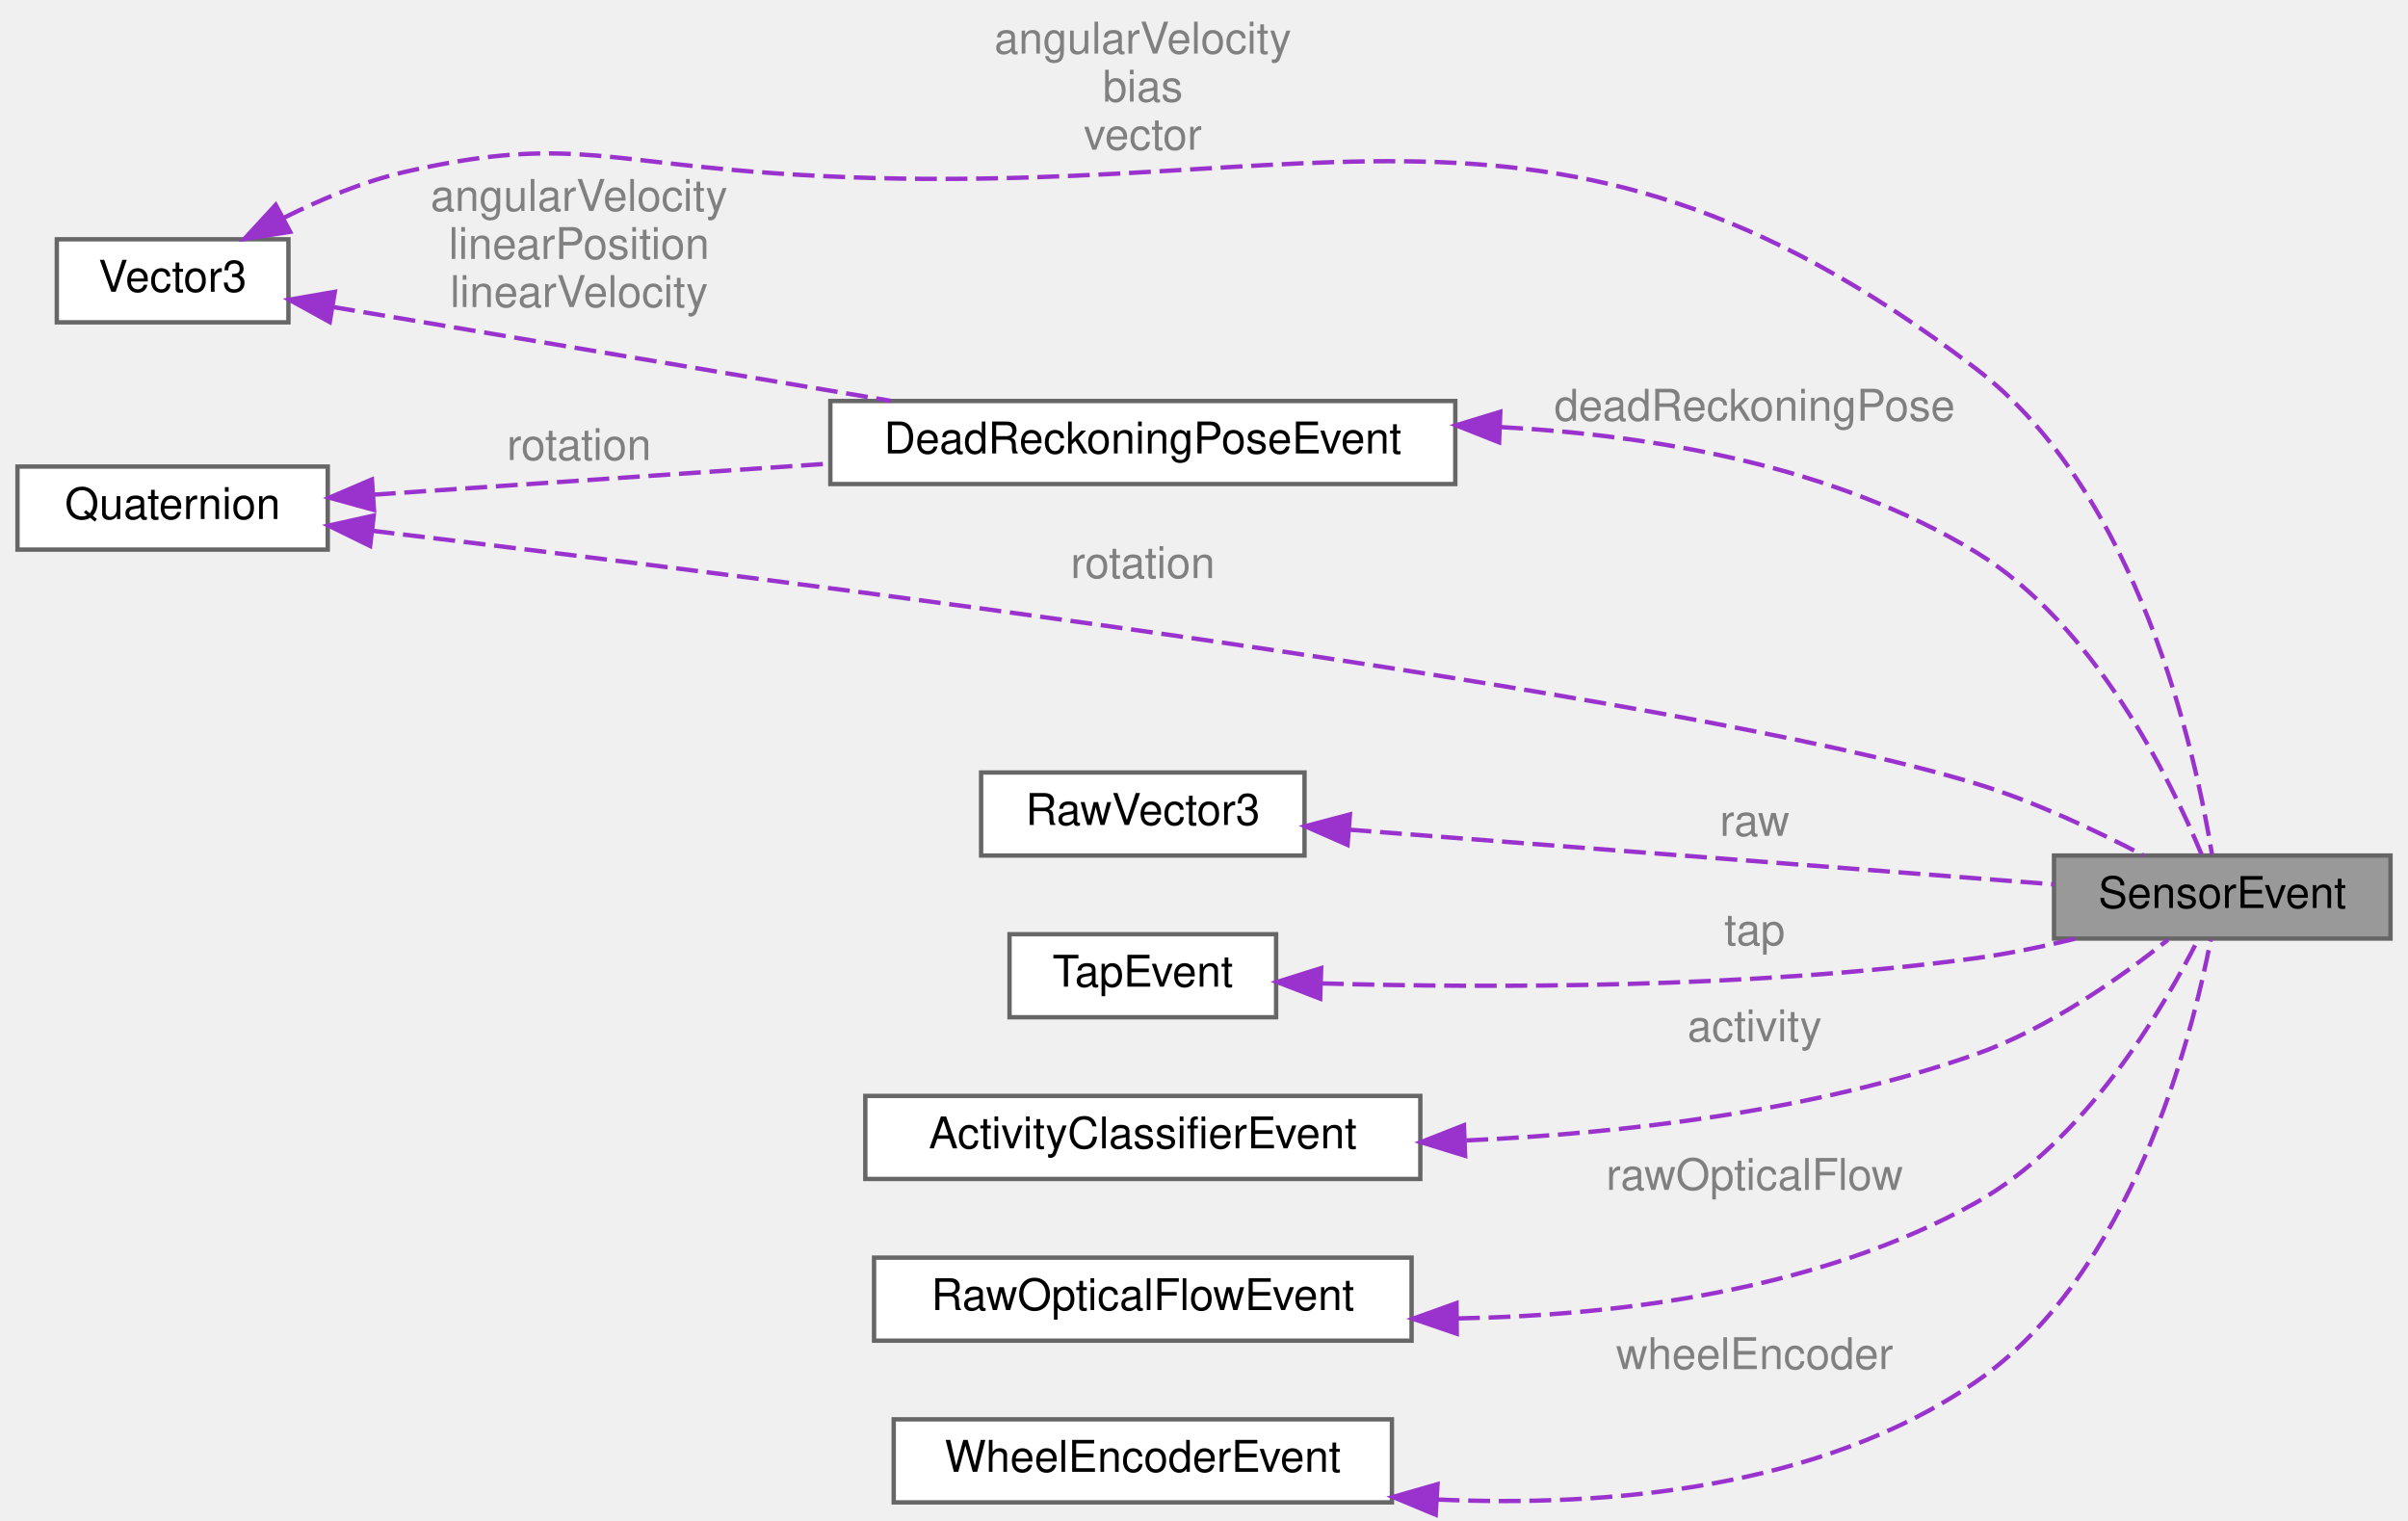
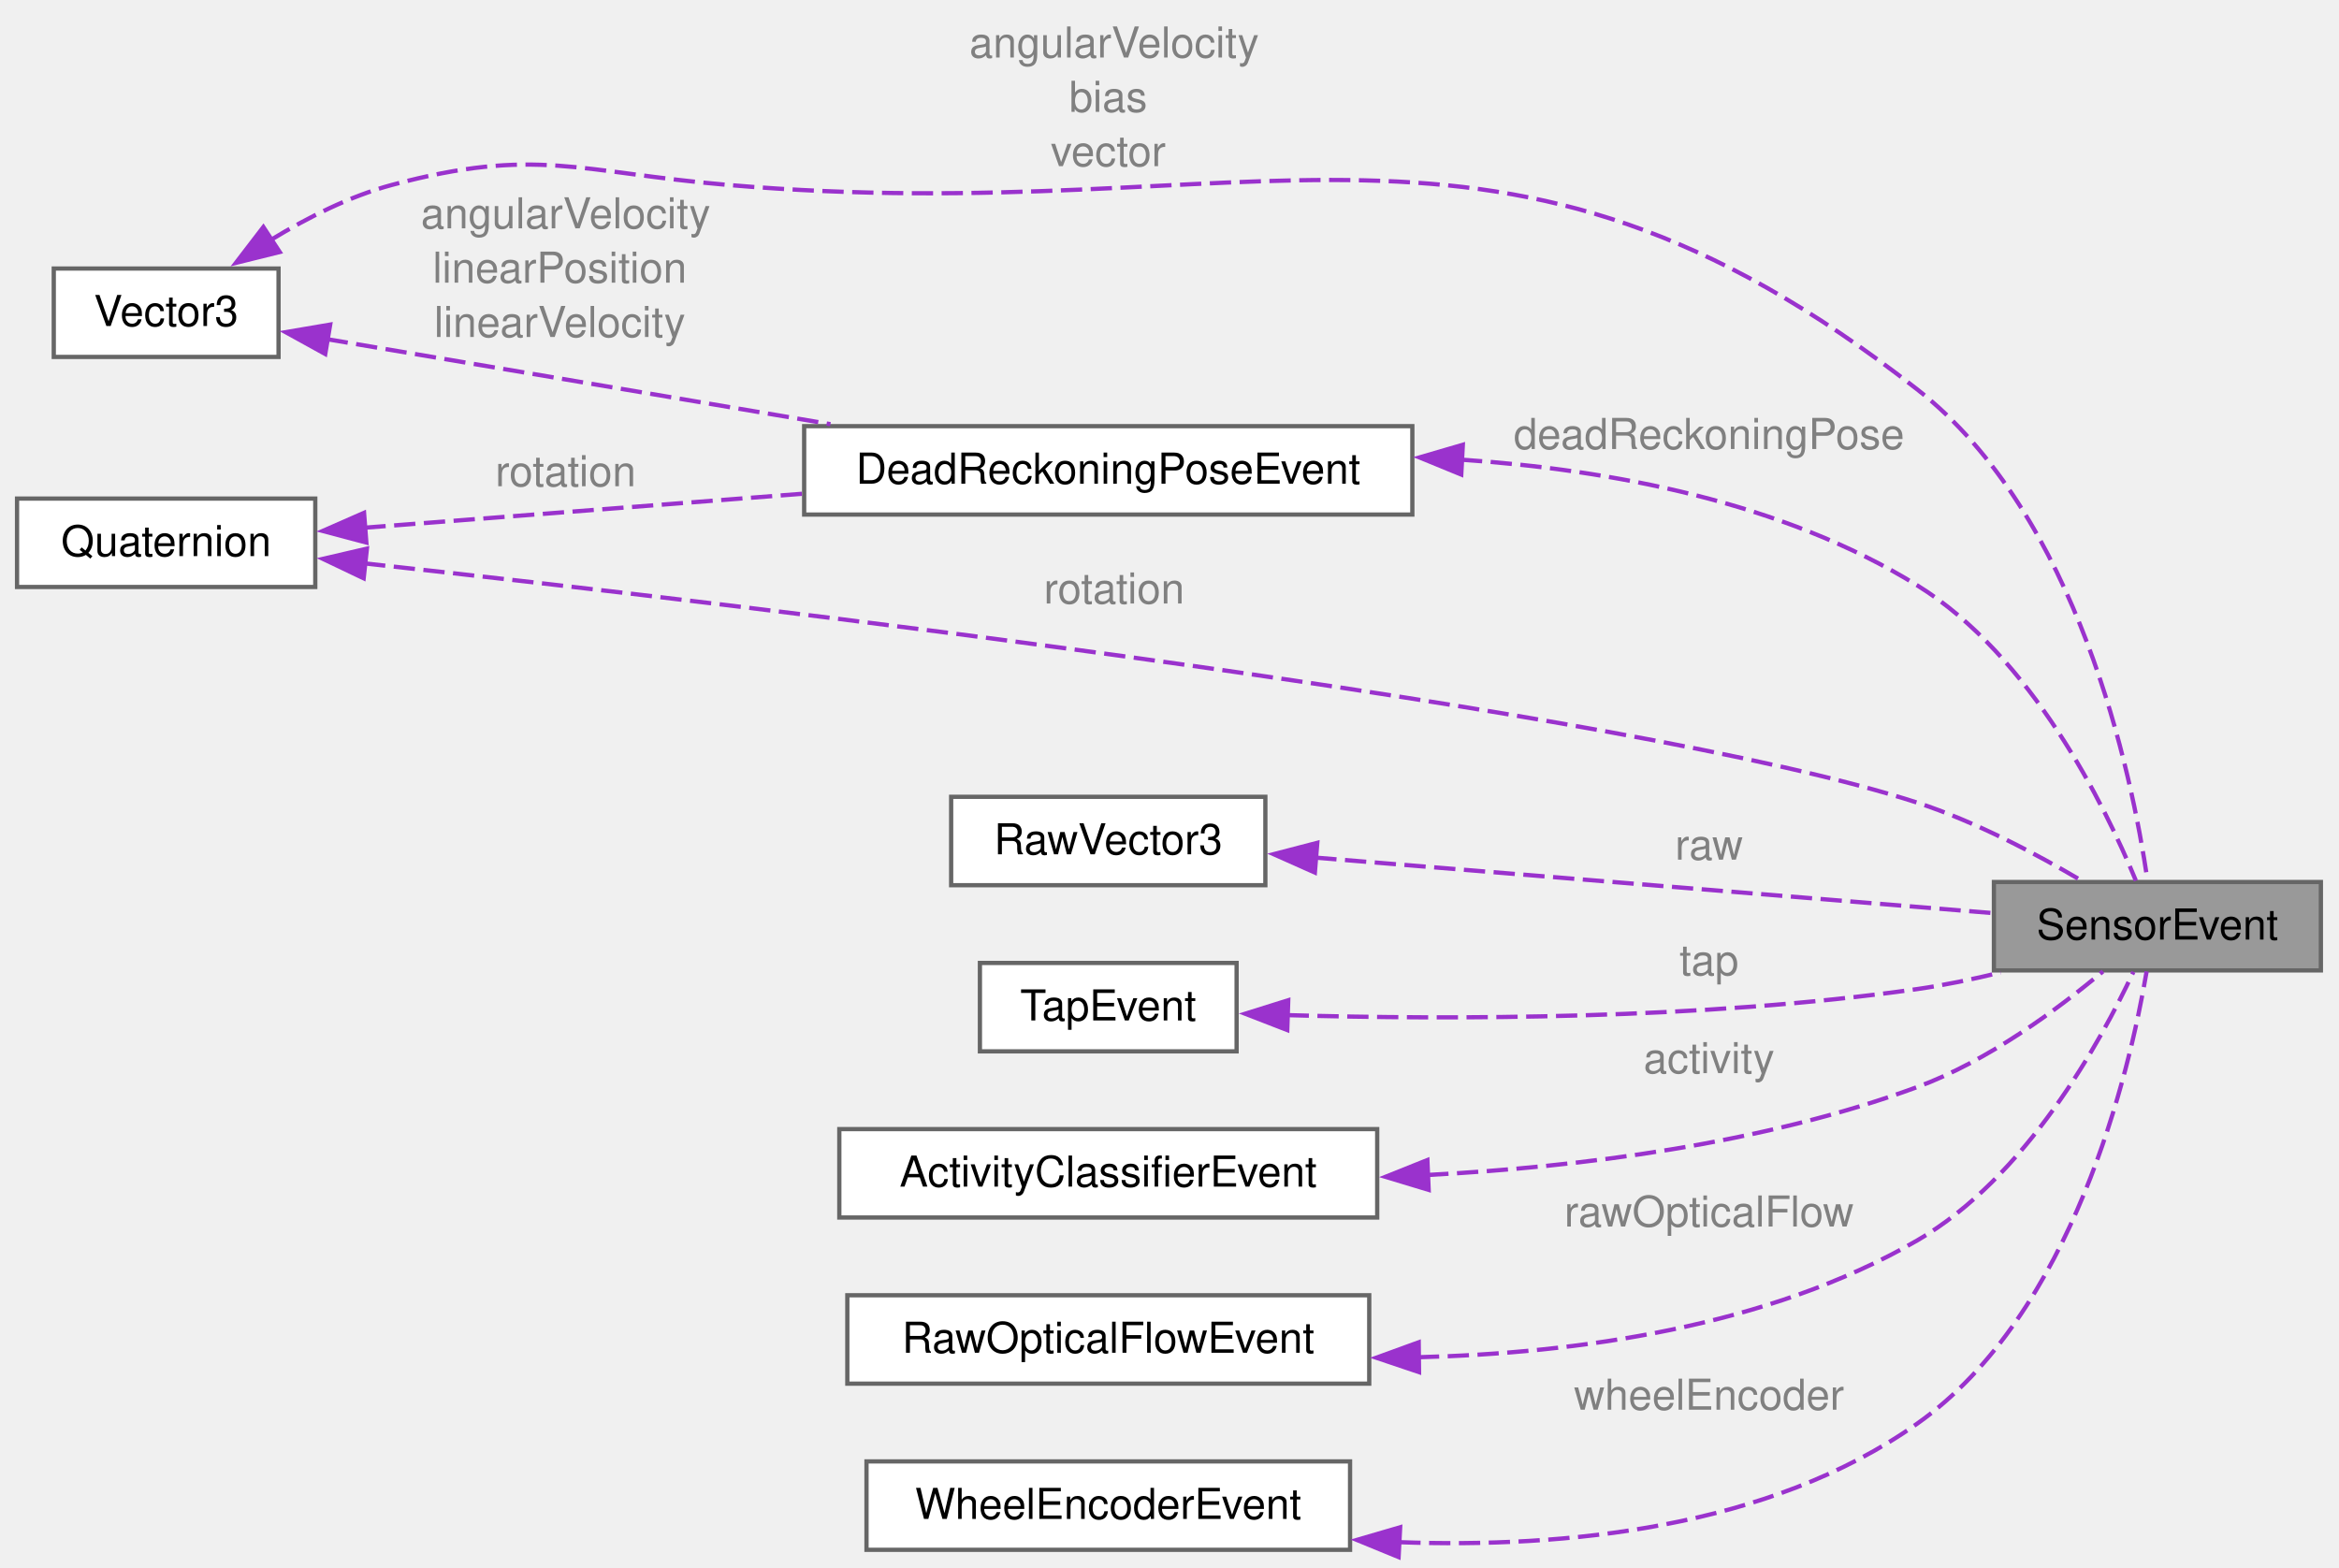
- <svg xmlns="http://www.w3.org/2000/svg" xmlns:xlink="http://www.w3.org/1999/xlink" width="551pt" height="348pt" viewBox="0.00 0.00 551.00 347.50">
-   <g id="graph0" class="graph" transform="scale(1 1) rotate(0) translate(4 343.5)">
+ <svg xmlns="http://www.w3.org/2000/svg" xmlns:xlink="http://www.w3.org/1999/xlink" width="549pt" height="368pt" viewBox="0.00 0.00 549.00 368.00">
+   <g id="graph0" class="graph" transform="scale(1 1) rotate(0) translate(4 363.78)">
    <g id="Node000001" class="node">
      <g id="a_Node000001">
        <a xlink:title="Container for a single decoded SH-2 sensor report.">
-           <polygon fill="#999999" stroke="#666666" points="543,-148 466,-148 466,-129 543,-129 543,-148" />
-           <text text-anchor="middle" x="504.5" y="-136" font-family="Helvetica,sans-Serif" font-size="10.00">SensorEvent</text>
+           <polygon fill="#999999" stroke="#666666" points="540.75,-156.75 464,-156.75 464,-136 540.75,-136 540.75,-156.75" />
+           <text xml:space="preserve" text-anchor="middle" x="502.38" y="-143.25" font-family="Helvetica,sans-Serif" font-size="10.00">SensorEvent</text>
        </a>
      </g>
    </g>
    <g id="Node000002" class="node">
      <g id="a_Node000002">
        <a xlink:href="structVector3.html" target="_top" xlink:title="Three-axis vector with sensor accuracy indicator.">
-           <polygon fill="white" stroke="#666666" points="62,-289 9,-289 9,-270 62,-270 62,-289" />
-           <text text-anchor="middle" x="35.5" y="-277" font-family="Helvetica,sans-Serif" font-size="10.00">Vector3</text>
+           <polygon fill="white" stroke="#666666" points="61.38,-300.75 8.62,-300.75 8.62,-280 61.38,-280 61.38,-300.75" />
+           <text xml:space="preserve" text-anchor="middle" x="35" y="-287.25" font-family="Helvetica,sans-Serif" font-size="10.00">Vector3</text>
        </a>
      </g>
    </g>
    <g id="edge1_Node000001_Node000002" class="edge">
      <g id="a_edge1_Node000001_Node000002">
        <a xlink:title=" ">
-           <path fill="none" stroke="#9a32cd" stroke-dasharray="5,2" d="M60.95,-293.91C69.52,-298.2 79.41,-302.33 89,-304.5 123.25,-312.24 133,-307.29 168,-304.5 293.64,-294.47 347.66,-335.78 448,-259.5 485.35,-231.11 498.36,-171.66 502.15,-148.26" />
-           <polygon fill="#9a32cd" stroke="#9a32cd" points="62.39,-290.71 51.92,-289.09 59.09,-296.88 62.39,-290.71" />
+           <path fill="none" stroke="#9a32cd" stroke-dasharray="5,2" d="M59.67,-307.52C68.18,-312.71 78.12,-317.73 88,-320.38 121.81,-329.43 131.88,-323.35 166.75,-320.38 292.23,-309.67 346.78,-349.93 446,-272.38 483.84,-242.8 496.4,-181.99 500.04,-157.23" />
+           <polygon fill="#9a32cd" stroke="#9a32cd" points="61.65,-304.63 51.37,-302.08 57.82,-310.49 61.65,-304.63" />
        </a>
      </g>
-       <text text-anchor="middle" x="257.5" y="-331.5" font-family="Helvetica,sans-Serif" font-size="10.00" fill="grey"> angularVelocity</text>
-       <text text-anchor="middle" x="257.5" y="-320.5" font-family="Helvetica,sans-Serif" font-size="10.00" fill="grey">bias</text>
-       <text text-anchor="middle" x="257.5" y="-309.5" font-family="Helvetica,sans-Serif" font-size="10.00" fill="grey">vector</text>
+       <text xml:space="preserve" text-anchor="middle" x="256.12" y="-350.28" font-family="Helvetica,sans-Serif" font-size="10.00" fill="grey"> angularVelocity</text>
+       <text xml:space="preserve" text-anchor="middle" x="256.12" y="-337.53" font-family="Helvetica,sans-Serif" font-size="10.00" fill="grey">bias</text>
+       <text xml:space="preserve" text-anchor="middle" x="256.12" y="-324.78" font-family="Helvetica,sans-Serif" font-size="10.00" fill="grey">vector</text>
    </g>
    <g id="Node000008" class="node">
      <g id="a_Node000008">
        <a xlink:href="structDeadReckoningPoseEvent.html" target="_top" xlink:title="Dead reckoning position/orientation/velocity payload.">
-           <polygon fill="white" stroke="#666666" points="329,-252 186,-252 186,-233 329,-233 329,-252" />
-           <text text-anchor="middle" x="257.5" y="-240" font-family="Helvetica,sans-Serif" font-size="10.00">DeadReckoningPoseEvent</text>
+           <polygon fill="white" stroke="#666666" points="327.5,-263.75 184.75,-263.75 184.75,-243 327.5,-243 327.5,-263.75" />
+           <text xml:space="preserve" text-anchor="middle" x="256.12" y="-250.25" font-family="Helvetica,sans-Serif" font-size="10.00">DeadReckoningPoseEvent</text>
        </a>
      </g>
    </g>
    <g id="edge8_Node000008_Node000002" class="edge">
      <g id="a_edge8_Node000008_Node000002">
        <a xlink:title=" ">
-           <path fill="none" stroke="#9a32cd" stroke-dasharray="5,2" d="M72.26,-273.49C106.78,-267.68 159.59,-258.8 199.84,-252.03" />
-           <polygon fill="#9a32cd" stroke="#9a32cd" points="71.45,-270.07 62.17,-275.18 72.61,-276.98 71.45,-270.07" />
+           <path fill="none" stroke="#9a32cd" stroke-dasharray="5,2" d="M72.69,-284.18C104.88,-278.74 152.44,-270.71 190.92,-264.22" />
+           <polygon fill="#9a32cd" stroke="#9a32cd" points="72.34,-280.69 63.06,-285.81 73.5,-287.59 72.34,-280.69" />
        </a>
      </g>
-       <text text-anchor="middle" x="128.5" y="-295.5" font-family="Helvetica,sans-Serif" font-size="10.00" fill="grey"> angularVelocity</text>
-       <text text-anchor="middle" x="128.5" y="-284.5" font-family="Helvetica,sans-Serif" font-size="10.00" fill="grey">linearPosition</text>
-       <text text-anchor="middle" x="128.5" y="-273.5" font-family="Helvetica,sans-Serif" font-size="10.00" fill="grey">linearVelocity</text>
+       <text xml:space="preserve" text-anchor="middle" x="127.38" y="-310.18" font-family="Helvetica,sans-Serif" font-size="10.00" fill="grey"> angularVelocity</text>
+       <text xml:space="preserve" text-anchor="middle" x="127.38" y="-297.43" font-family="Helvetica,sans-Serif" font-size="10.00" fill="grey">linearPosition</text>
+       <text xml:space="preserve" text-anchor="middle" x="127.38" y="-284.68" font-family="Helvetica,sans-Serif" font-size="10.00" fill="grey">linearVelocity</text>
    </g>
    <g id="Node000003" class="node">
      <g id="a_Node000003">
        <a xlink:href="structQuaternion.html" target="_top" xlink:title="Unit quaternion with sensor accuracy indicator.">
-           <polygon fill="white" stroke="#666666" points="71,-237 0,-237 0,-218 71,-218 71,-237" />
-           <text text-anchor="middle" x="35.5" y="-225" font-family="Helvetica,sans-Serif" font-size="10.00">Quaternion</text>
+           <polygon fill="white" stroke="#666666" points="70,-246.75 0,-246.75 0,-226 70,-226 70,-246.75" />
+           <text xml:space="preserve" text-anchor="middle" x="35" y="-233.25" font-family="Helvetica,sans-Serif" font-size="10.00">Quaternion</text>
        </a>
      </g>
    </g>
    <g id="edge2_Node000001_Node000003" class="edge">
      <g id="a_edge2_Node000001_Node000003">
        <a xlink:title=" ">
-           <path fill="none" stroke="#9a32cd" stroke-dasharray="5,2" d="M81.27,-222.29C173.11,-211.32 379.92,-185.19 448,-164.5 461.44,-160.42 475.77,-153.63 486.51,-148.02" />
-           <polygon fill="#9a32cd" stroke="#9a32cd" points="80.69,-218.83 71.18,-223.49 81.52,-225.78 80.69,-218.83" />
+           <path fill="none" stroke="#9a32cd" stroke-dasharray="5,2" d="M81.46,-231.55C173.5,-221.46 378.83,-197.27 446,-175.38 459.62,-170.94 473.92,-163.36 484.57,-157.07" />
+           <polygon fill="#9a32cd" stroke="#9a32cd" points="81.36,-228.04 71.8,-232.6 82.12,-235 81.36,-228.04" />
        </a>
      </g>
-       <text text-anchor="middle" x="257.5" y="-211.5" font-family="Helvetica,sans-Serif" font-size="10.00" fill="grey"> rotation</text>
+       <text xml:space="preserve" text-anchor="middle" x="256.12" y="-222.12" font-family="Helvetica,sans-Serif" font-size="10.00" fill="grey"> rotation</text>
    </g>
    <g id="edge9_Node000008_Node000003" class="edge">
      <g id="a_edge9_Node000008_Node000003">
        <a xlink:title=" ">
-           <path fill="none" stroke="#9a32cd" stroke-dasharray="5,2" d="M81.53,-230.57C111.54,-232.62 151.61,-235.35 185.83,-237.68" />
-           <polygon fill="#9a32cd" stroke="#9a32cd" points="81.57,-227.07 71.36,-229.88 81.1,-234.05 81.57,-227.07" />
+           <path fill="none" stroke="#9a32cd" stroke-dasharray="5,2" d="M81.53,-239.91C111.26,-242.21 150.67,-245.27 184.44,-247.89" />
+           <polygon fill="#9a32cd" stroke="#9a32cd" points="81.99,-236.43 71.75,-239.15 81.45,-243.41 81.99,-236.43" />
        </a>
      </g>
-       <text text-anchor="middle" x="128.5" y="-238.5" font-family="Helvetica,sans-Serif" font-size="10.00" fill="grey"> rotation</text>
+       <text xml:space="preserve" text-anchor="middle" x="127.38" y="-249.65" font-family="Helvetica,sans-Serif" font-size="10.00" fill="grey"> rotation</text>
    </g>
    <g id="Node000004" class="node">
      <g id="a_Node000004">
        <a xlink:href="structRawVector3.html" target="_top" xlink:title="Raw integer 3-axis sample (ADC counts) with optional metadata.">
-           <polygon fill="white" stroke="#666666" points="294.5,-167 220.5,-167 220.5,-148 294.5,-148 294.5,-167" />
-           <text text-anchor="middle" x="257.5" y="-155" font-family="Helvetica,sans-Serif" font-size="10.00">RawVector3</text>
+           <polygon fill="white" stroke="#666666" points="293,-176.75 219.25,-176.75 219.25,-156 293,-156 293,-176.75" />
+           <text xml:space="preserve" text-anchor="middle" x="256.12" y="-163.25" font-family="Helvetica,sans-Serif" font-size="10.00">RawVector3</text>
        </a>
      </g>
    </g>
    <g id="edge3_Node000001_Node000004" class="edge">
      <g id="a_edge3_Node000001_Node000004">
        <a xlink:title=" ">
-           <path fill="none" stroke="#9a32cd" stroke-dasharray="5,2" d="M304.8,-153.91C351.5,-150.29 422.71,-144.77 465.99,-141.41" />
-           <polygon fill="#9a32cd" stroke="#9a32cd" points="304.35,-150.43 294.65,-154.7 304.89,-157.41 304.35,-150.43" />
+           <path fill="none" stroke="#9a32cd" stroke-dasharray="5,2" d="M304.71,-162.48C351.16,-158.68 420.92,-152.96 463.67,-149.46" />
+           <polygon fill="#9a32cd" stroke="#9a32cd" points="304.62,-158.97 294.94,-163.28 305.19,-165.95 304.62,-158.97" />
        </a>
      </g>
-       <text text-anchor="middle" x="397.5" y="-152.5" font-family="Helvetica,sans-Serif" font-size="10.00" fill="grey"> raw</text>
+       <text xml:space="preserve" text-anchor="middle" x="395.75" y="-162" font-family="Helvetica,sans-Serif" font-size="10.00" fill="grey"> raw</text>
    </g>
    <g id="Node000005" class="node">
      <g id="a_Node000005">
        <a xlink:href="structTapEvent.html" target="_top" xlink:title="Tap detector event details.">
-           <polygon fill="white" stroke="#666666" points="288,-130 227,-130 227,-111 288,-111 288,-130" />
-           <text text-anchor="middle" x="257.5" y="-118" font-family="Helvetica,sans-Serif" font-size="10.00">TapEvent</text>
+           <polygon fill="white" stroke="#666666" points="286.25,-137.75 226,-137.75 226,-117 286.25,-117 286.25,-137.75" />
+           <text xml:space="preserve" text-anchor="middle" x="256.12" y="-124.25" font-family="Helvetica,sans-Serif" font-size="10.00">TapEvent</text>
        </a>
      </g>
    </g>
    <g id="edge4_Node000001_Node000005" class="edge">
      <g id="a_edge4_Node000001_Node000005">
        <a xlink:title=" ">
-           <path fill="none" stroke="#9a32cd" stroke-dasharray="5,2" d="M298.47,-118.74C336.96,-117.65 396.73,-117.58 448,-124.5 455.48,-125.51 463.42,-127.15 470.87,-128.97" />
-           <polygon fill="#9a32cd" stroke="#9a32cd" points="298.08,-115.25 288.2,-119.07 298.31,-122.24 298.08,-115.25" />
+           <path fill="none" stroke="#9a32cd" stroke-dasharray="5,2" d="M298.22,-125.5C336.64,-124.41 395.49,-124.43 446,-131.62 452.4,-132.54 459.12,-133.94 465.59,-135.52" />
+           <polygon fill="#9a32cd" stroke="#9a32cd" points="298.14,-122 288.26,-125.83 298.37,-129 298.14,-122" />
        </a>
      </g>
-       <text text-anchor="middle" x="397.5" y="-127.5" font-family="Helvetica,sans-Serif" font-size="10.00" fill="grey"> tap</text>
+       <text xml:space="preserve" text-anchor="middle" x="395.75" y="-134.88" font-family="Helvetica,sans-Serif" font-size="10.00" fill="grey"> tap</text>
    </g>
    <g id="Node000006" class="node">
      <g id="a_Node000006">
        <a xlink:href="structActivityClassifierEvent.html" target="_top" xlink:title="Personal activity classifier payload.">
-           <polygon fill="white" stroke="#666666" points="321,-93 194,-93 194,-74 321,-74 321,-93" />
-           <text text-anchor="middle" x="257.5" y="-81" font-family="Helvetica,sans-Serif" font-size="10.00">ActivityClassifierEvent</text>
+           <polygon fill="white" stroke="#666666" points="319.25,-98.75 193,-98.75 193,-78 319.25,-78 319.25,-98.75" />
+           <text xml:space="preserve" text-anchor="middle" x="256.12" y="-85.25" font-family="Helvetica,sans-Serif" font-size="10.00">ActivityClassifierEvent</text>
        </a>
      </g>
    </g>
    <g id="edge5_Node000001_Node000006" class="edge">
      <g id="a_edge5_Node000001_Node000006">
        <a xlink:title=" ">
-           <path fill="none" stroke="#9a32cd" stroke-dasharray="5,2" d="M331.53,-82.81C367.48,-84.46 410.95,-89.49 448,-102.5 464.69,-108.36 481.38,-120.2 492.04,-128.7" />
-           <polygon fill="#9a32cd" stroke="#9a32cd" points="331.25,-79.3 321.12,-82.42 330.98,-86.29 331.25,-79.3" />
+           <path fill="none" stroke="#9a32cd" stroke-dasharray="5,2" d="M330.99,-87.98C366.67,-89.86 409.55,-95.21 446,-108.62 462.6,-114.73 479.01,-126.9 489.6,-135.77" />
+           <polygon fill="#9a32cd" stroke="#9a32cd" points="331.33,-84.49 321.19,-87.55 331.03,-91.49 331.33,-84.49" />
        </a>
      </g>
-       <text text-anchor="middle" x="397.5" y="-105.5" font-family="Helvetica,sans-Serif" font-size="10.00" fill="grey"> activity</text>
+       <text xml:space="preserve" text-anchor="middle" x="395.75" y="-111.88" font-family="Helvetica,sans-Serif" font-size="10.00" fill="grey"> activity</text>
    </g>
    <g id="Node000007" class="node">
      <g id="a_Node000007">
        <a xlink:href="structRawOpticalFlowEvent.html" target="_top" xlink:title="Raw optical flow payload from SH2_RAW_OPTICAL_FLOW.">
-           <polygon fill="white" stroke="#666666" points="319,-56 196,-56 196,-37 319,-37 319,-56" />
-           <text text-anchor="middle" x="257.5" y="-44" font-family="Helvetica,sans-Serif" font-size="10.00">RawOpticalFlowEvent</text>
+           <polygon fill="white" stroke="#666666" points="317.38,-59.75 194.88,-59.75 194.88,-39 317.38,-39 317.38,-59.75" />
+           <text xml:space="preserve" text-anchor="middle" x="256.12" y="-46.25" font-family="Helvetica,sans-Serif" font-size="10.00">RawOpticalFlowEvent</text>
        </a>
      </g>
    </g>
    <g id="edge6_Node000001_Node000007" class="edge">
      <g id="a_edge6_Node000001_Node000007">
        <a xlink:title=" ">
-           <path fill="none" stroke="#9a32cd" stroke-dasharray="5,2" d="M329.62,-42.09C366.98,-42.79 412.29,-48.62 448,-68.5 473.2,-82.53 491.08,-113.13 498.97,-128.81" />
-           <polygon fill="#9a32cd" stroke="#9a32cd" points="329.33,-38.59 319.3,-42.02 329.28,-45.59 329.33,-38.59" />
+           <path fill="none" stroke="#9a32cd" stroke-dasharray="5,2" d="M328.8,-45.2C366,-46.13 410.89,-52.3 446,-72.62 471.5,-87.38 488.95,-119.02 496.75,-135.66" />
+           <polygon fill="#9a32cd" stroke="#9a32cd" points="329.07,-41.71 319.03,-45.09 328.99,-48.71 329.07,-41.71" />
        </a>
      </g>
-       <text text-anchor="middle" x="397.5" y="-71.5" font-family="Helvetica,sans-Serif" font-size="10.00" fill="grey"> rawOpticalFlow</text>
+       <text xml:space="preserve" text-anchor="middle" x="395.75" y="-75.88" font-family="Helvetica,sans-Serif" font-size="10.00" fill="grey"> rawOpticalFlow</text>
    </g>
    <g id="edge7_Node000001_Node000008" class="edge">
      <g id="a_edge7_Node000001_Node000008">
        <a xlink:title=" ">
-           <path fill="none" stroke="#9a32cd" stroke-dasharray="5,2" d="M339.51,-246.02C375.02,-244.12 415.84,-236.99 448,-217.5 475.24,-201 492.62,-165.47 499.77,-148.25" />
-           <polygon fill="#9a32cd" stroke="#9a32cd" points="339.02,-242.54 329.17,-246.44 339.3,-249.53 339.02,-242.54" />
+           <path fill="none" stroke="#9a32cd" stroke-dasharray="5,2" d="M338.9,-255.89C374.1,-253.53 414.35,-245.94 446,-226.38 472.87,-209.77 490.03,-174.74 497.33,-157.06" />
+           <polygon fill="#9a32cd" stroke="#9a32cd" points="338.98,-252.39 329.18,-256.41 339.35,-259.38 338.98,-252.39" />
        </a>
      </g>
-       <text text-anchor="middle" x="397.5" y="-247.5" font-family="Helvetica,sans-Serif" font-size="10.00" fill="grey"> deadReckoningPose</text>
+       <text xml:space="preserve" text-anchor="middle" x="395.75" y="-258.39" font-family="Helvetica,sans-Serif" font-size="10.00" fill="grey"> deadReckoningPose</text>
    </g>
    <g id="Node000009" class="node">
      <g id="a_Node000009">
        <a xlink:href="structWheelEncoderEvent.html" target="_top" xlink:title="Wheel encoder payload.">
-           <polygon fill="white" stroke="#666666" points="314.5,-19 200.5,-19 200.5,0 314.5,0 314.5,-19" />
-           <text text-anchor="middle" x="257.5" y="-7" font-family="Helvetica,sans-Serif" font-size="10.00">WheelEncoderEvent</text>
+           <polygon fill="white" stroke="#666666" points="312.88,-20.75 199.38,-20.75 199.38,0 312.88,0 312.88,-20.75" />
+           <text xml:space="preserve" text-anchor="middle" x="256.12" y="-7.25" font-family="Helvetica,sans-Serif" font-size="10.00">WheelEncoderEvent</text>
        </a>
      </g>
    </g>
    <g id="edge10_Node000001_Node000009" class="edge">
      <g id="a_edge10_Node000001_Node000009">
        <a xlink:title=" ">
-           <path fill="none" stroke="#9a32cd" stroke-dasharray="5,2" d="M324.96,-0.65C363.99,1.08 412.47,-3.14 448,-27.5 483.72,-51.99 497.56,-106.45 501.86,-128.72" />
-           <polygon fill="#9a32cd" stroke="#9a32cd" points="324.52,2.83 314.74,-1.24 324.93,-4.16 324.52,2.83" />
+           <path fill="none" stroke="#9a32cd" stroke-dasharray="5,2" d="M324.43,-1.79C363.27,-0.38 411.15,-5.02 446,-29.62 482.65,-55.5 495.83,-112.2 499.85,-135.77" />
+           <polygon fill="#9a32cd" stroke="#9a32cd" points="324.27,1.7 314.47,-2.32 324.64,-5.29 324.27,1.7" />
        </a>
      </g>
-       <text text-anchor="middle" x="397.5" y="-30.5" font-family="Helvetica,sans-Serif" font-size="10.00" fill="grey"> wheelEncoder</text>
+       <text xml:space="preserve" text-anchor="middle" x="395.75" y="-32.88" font-family="Helvetica,sans-Serif" font-size="10.00" fill="grey"> wheelEncoder</text>
    </g>
  </g>
</svg>
